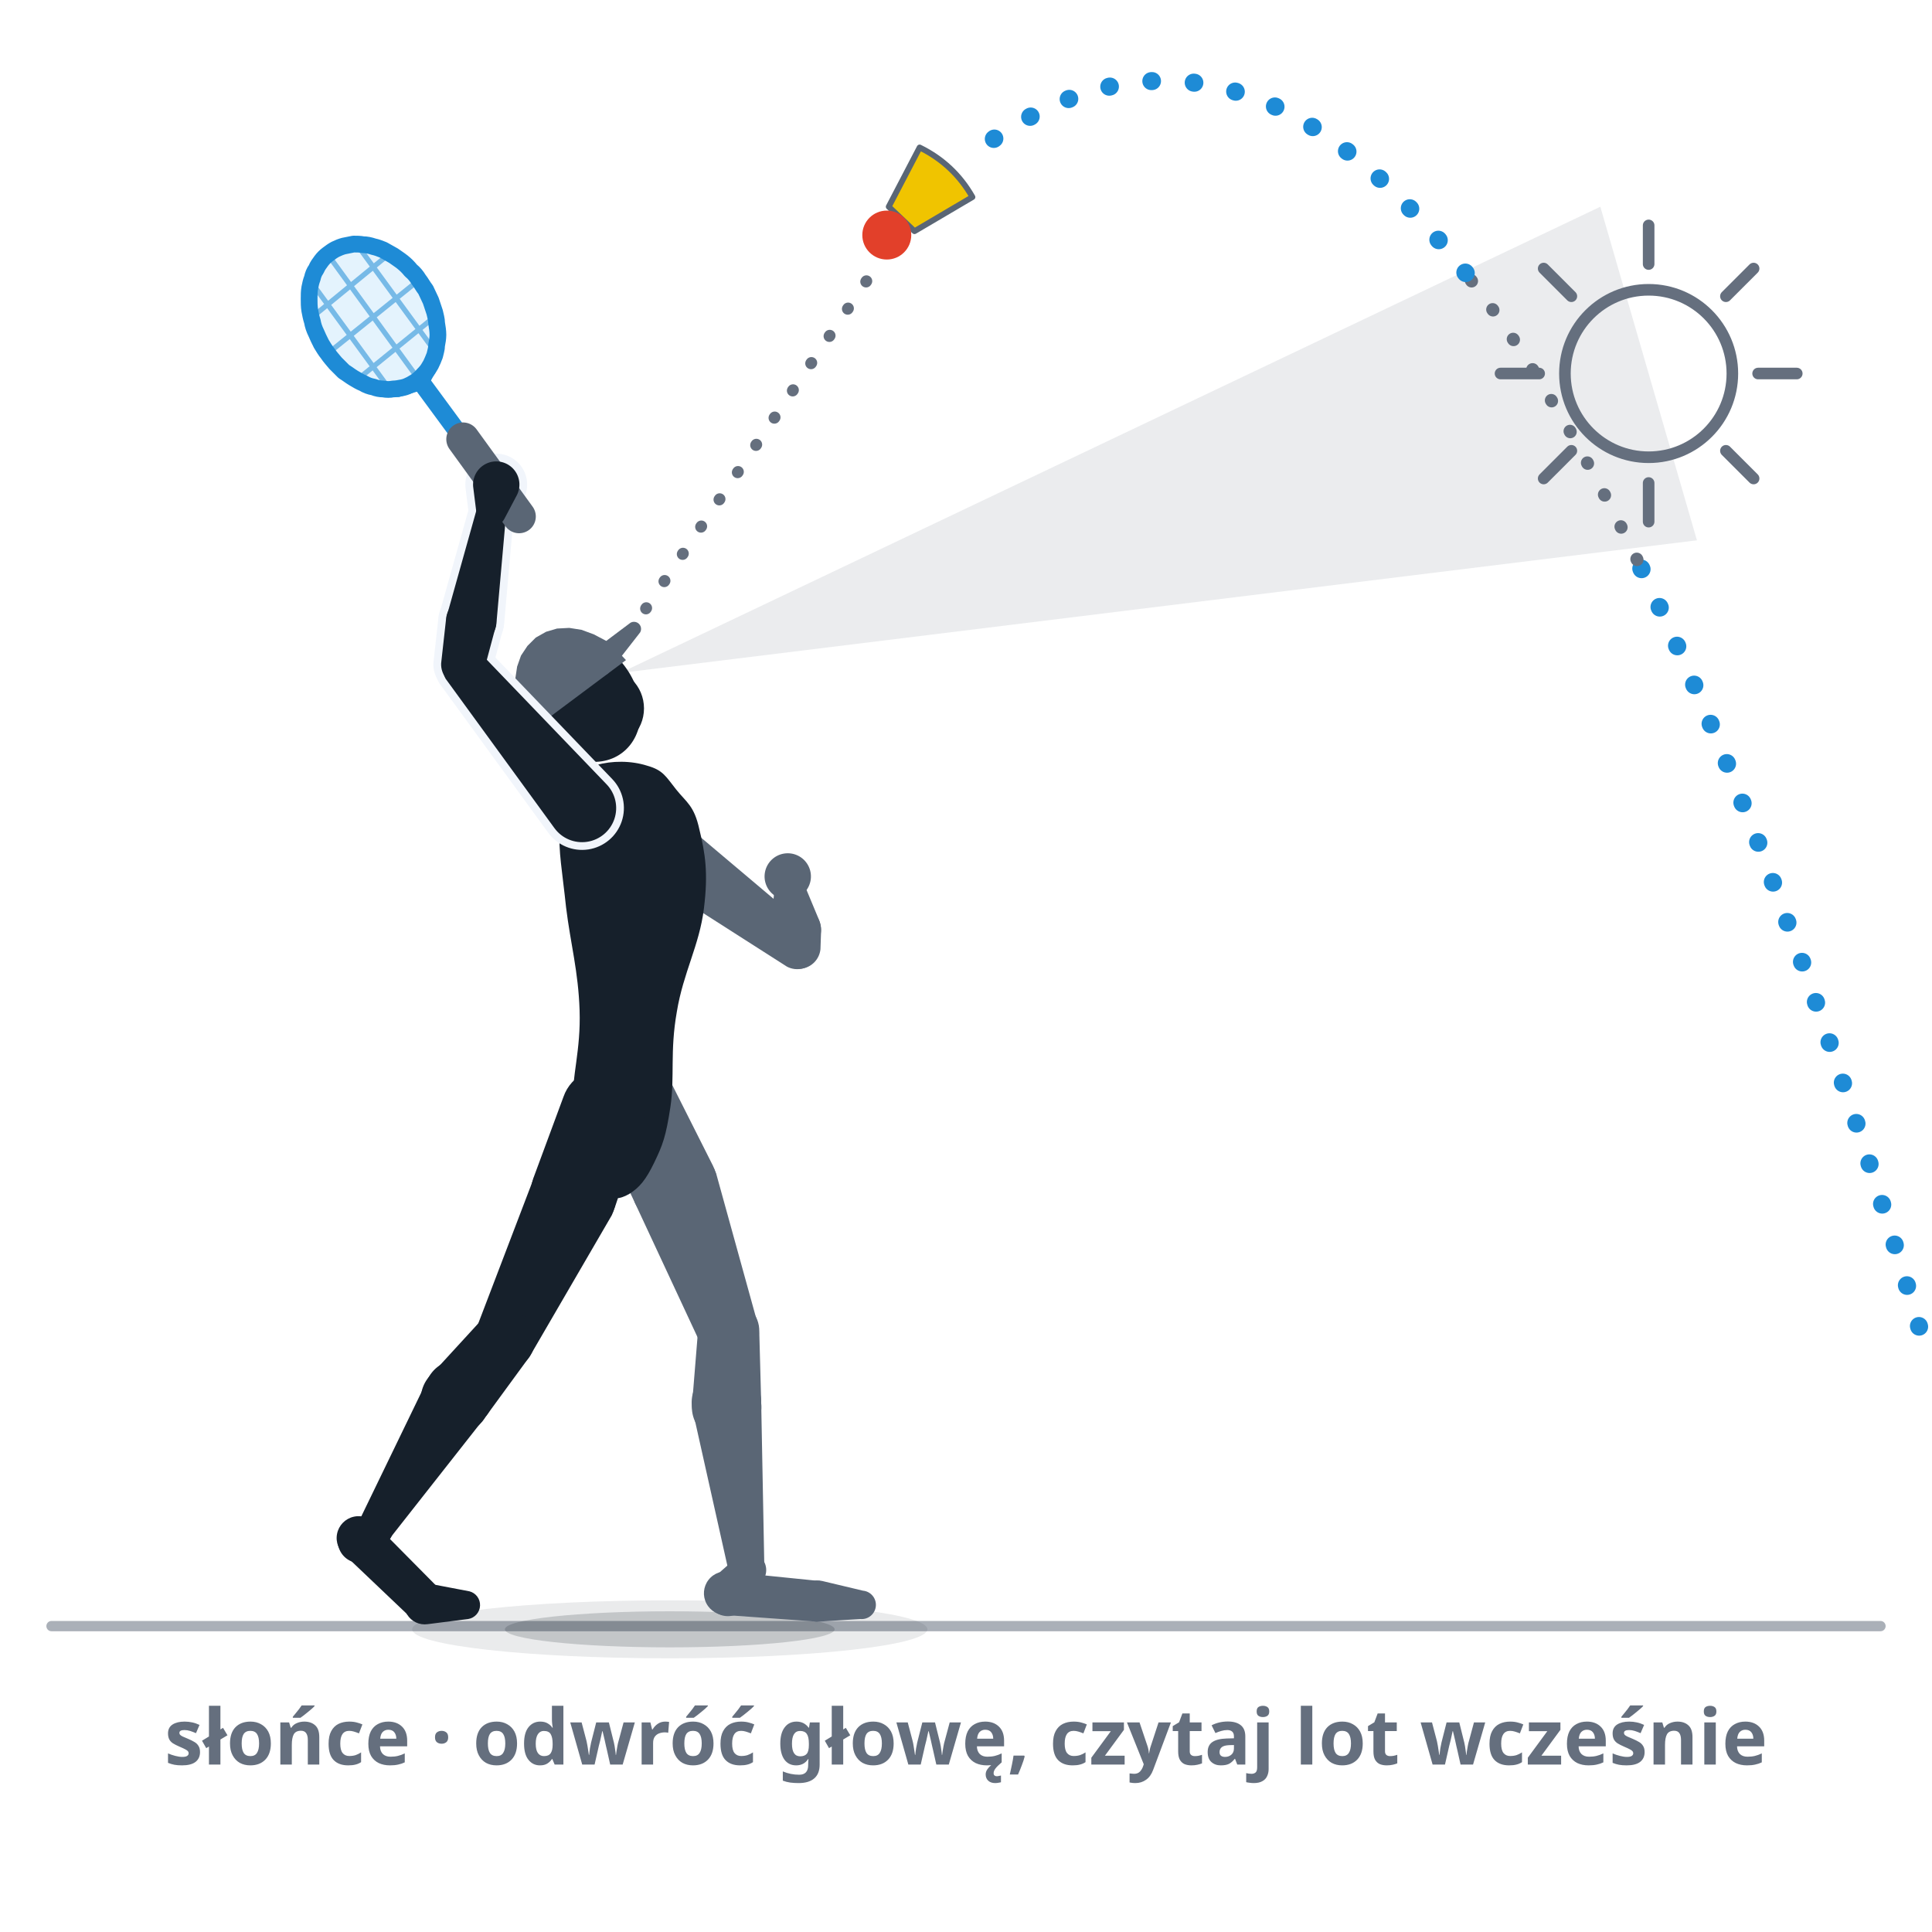
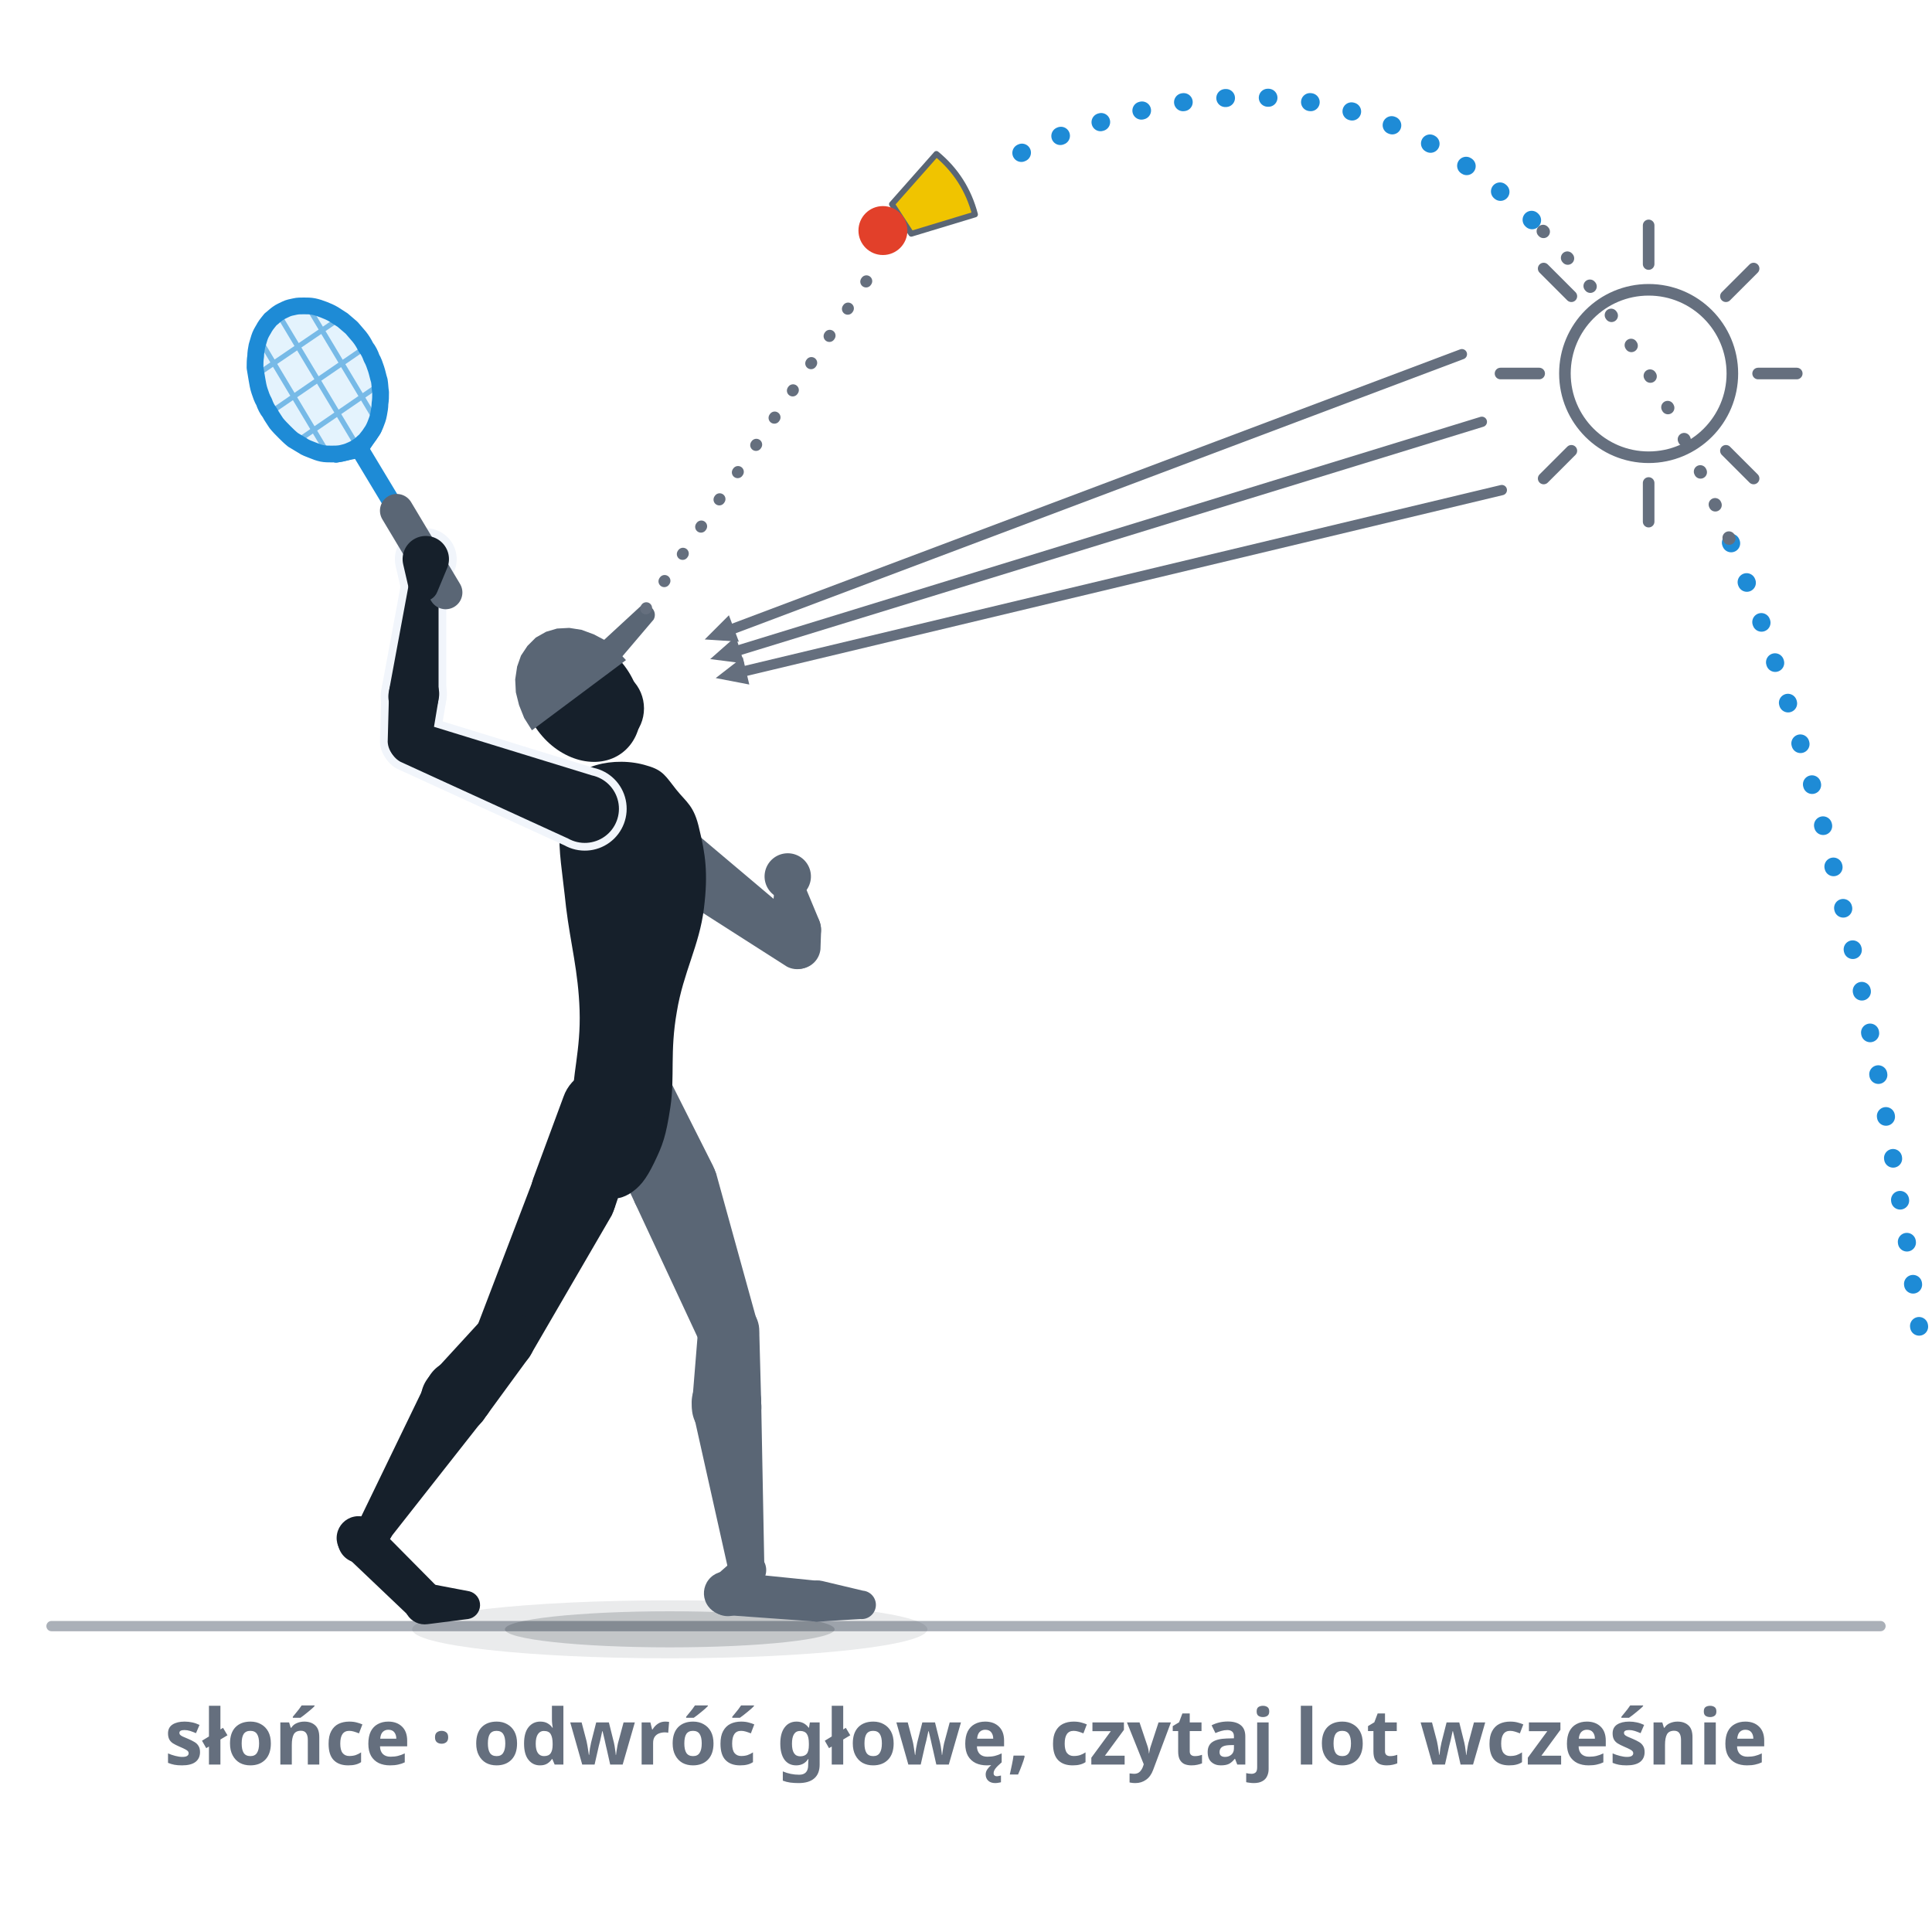
- <svg xmlns="http://www.w3.org/2000/svg" viewBox="0 0 300 300" role="img" data-quelle="figuren" aria-label="Słońce i oślepienie: gracz w czapce z daszkiem przygotowuje uderzenie nad głową. Po prawej stoi słońce, jasny klin pokazuje oślepienie aż do oczu. Tor lotu speedera nadchodzi z prawej, przechodzi obok słońca i jest tam tylko blady; potem speeder znów jest wyraźnie narysowany. Gracz odwrócił głowę i patrzy ponad oślepiającym klinem na speedera.">
+ <svg xmlns="http://www.w3.org/2000/svg" viewBox="0 0 300 300" role="img" data-quelle="figuren" aria-label="Słońce i oślepienie: gracz w czapce z daszkiem przygotowuje uderzenie nad głową. Po prawej stoi słońce, trzy promienie sięgają od niego tuż przed jego oczy. Tor lotu speedera nadchodzi z prawej, przechodzi przez środek słońca i jest tam tylko blady; potem speeder znów jest wyraźnie narysowany. Gracz odwrócił głowę i patrzy obok promieni na speedera.">
  <style>
    .s-k{fill:var(--tinte,#16202b)}
    .s-f{fill:var(--tinte-2,#5a6675)}
    .s-x{fill:var(--flaeche-2,#f1f5fb);stroke:var(--flaeche-2,#f1f5fb);stroke-width:2.4;stroke-linejoin:round}
    .s-rf{fill:var(--primaer,#38a4f1);opacity:.14}
    .s-rs{fill:none;stroke:var(--primaer-dunkel,#1e8bd6);stroke-width:.8;opacity:.55}
    .s-rr{fill:none;stroke:var(--primaer-dunkel,#1e8bd6);stroke-width:2.6;stroke-linejoin:round}
    .s-rh{fill:none;stroke:var(--primaer-dunkel,#1e8bd6);stroke-width:2.1;stroke-linecap:round;stroke-linejoin:round}
    .s-rsch{fill:none;stroke:var(--primaer-dunkel,#1e8bd6);stroke-width:2.8;stroke-linecap:round}
    .s-rg{fill:none;stroke:var(--tinte-2,#5a6675);stroke-width:5.2;stroke-linecap:round}
    .s-korb{fill:var(--speeder-korb,#f0c400);stroke:var(--tinte-2,#5a6675);stroke-width:.9;stroke-linejoin:round}
    .s-kappe{fill:var(--speeder-kappe,#e2402a)}
    .s-sch{fill:var(--schatten-boden,#16202b2e)}
    .s-schw{fill:var(--schatten-boden,#16202b2e);opacity:.5}
    .s-bahn{fill:none;stroke:var(--primaer-dunkel,#1e8bd6);stroke-width:2.8;stroke-dasharray:.1 6.5;stroke-linecap:round}
    .s-bahng{fill:none;stroke:var(--tinte-3,#656f7e);stroke-width:2;stroke-dasharray:.1 5.5;stroke-linecap:round}
    .s-blick{fill:none;stroke:var(--tinte-3,#656f7e);stroke-width:1.8;stroke-dasharray:.1 5;stroke-linecap:round}
+     .s-mkg{fill:var(--tinte-3,#656f7e)}
    .s-sonne{fill:none;stroke:var(--tinte-3,#656f7e);stroke-width:1.8;stroke-linecap:round}
-     .s-blende{fill:var(--tinte-3,#656f7e);opacity:.13}
+     .s-wind{fill:none;stroke:var(--tinte-3,#656f7e);stroke-width:1.6;stroke-linecap:round}
    .s-muetze{fill:var(--tinte-2,#5a6675)}
    .s-boden{fill:none;stroke:var(--tinte-3,#656f7e);stroke-width:1.6;opacity:.55;stroke-linecap:round}
    .st{fill:var(--tinte-3,#656f7e);font:600 12px/1 system-ui,sans-serif;text-anchor:middle}
  </style>
+   <defs>
+     <marker id="p056" viewBox="0 0 10 10" markerWidth="3.6" markerHeight="3.6" refX="5" refY="5" orient="auto">
+       <path d="M1,1.2 L9.4,5 L1,8.8 Z" class="s-mkg" />
+     </marker>
+   </defs>
  <path class="s-boden" d="M8,252.5L292,252.5" />
-   <path class="s-blende" d="M248.5,32.1L96.3,104.5L263.5,83.9Z" />
  <path class="s-sonne" d="M243,58a13,13 0 1 0 26,0a13,13 0 1 0 -26,0ZM273,58L279,58M268,70L272.3,74.3M256,75L256,81M244,70L239.7,74.3M239,58L233,58M244,46L239.7,41.7M256,41L256,35M268,46L272.3,41.7" />
+   <path class="s-wind" d="M233.2,76.1L113.6,104.7" marker-end="url(#p056)" />
+   <path class="s-wind" d="M230.1,65.5L112.7,101.6" marker-end="url(#p056)" />
+   <path class="s-wind" d="M227,55L111.8,98.4" marker-end="url(#p056)" />
  <ellipse class="s-schw" cx="104" cy="253" rx="40" ry="4.5" />
  <ellipse class="s-sch" cx="104" cy="253" rx="25.6" ry="2.8" />
  <g class="s-f">
    <path d="M92.5,173.8L98.6,186.8A6.7,6.7 0 1 0 110.7,181L104.2,168.1A6.5,6.5 0 0 0 92.5,173.8Z" />
    <path d="M98.6,186.8L108.9,208.9A4.7,4.7 0 0 0 117.7,205.7L111.2,182.2A6.7,6.7 0 1 0 98.6,186.8Z" />
    <path d="M108.4,206.5L107.5,217.6A5.4,5.4 0 1 0 118.2,217.9L117.9,206.8A4.7,4.7 0 0 0 108.4,206.5Z" />
    <path d="M107.6,219.2L113.3,244.7A2.7,2.7 0 0 0 118.7,244.1L118.2,217.9A5.4,5.4 0 1 0 107.6,219.2Z" />
    <path d="M114.2,242L110.9,244.9A3.4,3.4 0 1 0 116,249.2L118.3,245.6A2.7,2.7 0 0 0 114.2,242Z" />
    <path d="M112.9,250.8L126.8,251.8A3.2,3.2 0 0 0 127.3,245.5L113.5,244.1A3.4,3.4 0 1 0 112.9,250.8Z" />
    <path d="M127.2,251.8L133.6,251.4A2.2,2.2 0 0 0 134,247L127.7,245.5A3.2,3.2 0 1 0 127.2,251.8Z" />
  </g>
  <g class="s-f">
    <path d="M98.1,134.7L122.2,150.1A3.4,3.4 0 0 0 126.2,144.7L104.4,126.3A5.3,5.3 0 1 0 98.1,134.7Z" />
    <path d="M127.4,147.4L127.5,144.5A3.9,3.9 0 1 0 119.9,145.7L120.9,148.4A3.4,3.4 0 0 0 127.4,147.4Z" />
    <path d="M127.2,142.9L124.7,136.9A2.3,2.3 0 0 0 120.3,137.6L119.7,144.1A3.9,3.9 0 1 0 127.2,142.9Z" />
  </g>
  <g class="s-f">
    <path d="M124.3,139.3L125,138.5A3.6,3.6 0 1 0 120.5,139.2L121.4,139.8A2.3,2.3 0 0 0 124.3,139.3Z" />
  </g>
  <g class="s-k">
    <path d="M100.5,118.9C103,119.6 103.4,120.6 105,122.6C106.6,124.6 107.8,125.1 108.6,128.8C109.5,132.5 110,135.5 109.3,141.1C108.6,146.8 106.1,151 105.1,157.1C104,163.3 104.8,167.2 104.1,171.9C103.4,176.5 102.9,177.8 101.6,180.5C100.3,183.2 99.3,184.4 97.7,185.4C96.1,186.3 95.1,186.3 93.6,185.3C92.2,184.3 91.3,183.1 90.4,180.4C89.4,177.6 89,176.4 88.9,171.7C88.8,167 90.2,163.1 90,156.9C89.8,150.8 88.6,146.6 87.9,140.9C87.3,135.2 86.7,132.3 86.9,128.6C87,124.9 87.5,124.4 88.7,122.4C89.8,120.5 90.2,119.5 92.6,118.8C95,118.1 98,118.1 100.5,118.9Z" />
    <path d="M87.5,170.3L82.8,183A6.7,6.7 0 1 0 95.5,187.4L99.8,174.6A6.5,6.5 0 0 0 87.5,170.3Z" />
    <path d="M82.9,182.9L74,206.2A4.7,4.7 0 0 0 82.5,210.2L95,188.7A6.7,6.7 0 1 0 82.9,182.9Z" />
    <path d="M75,204.7L67.2,213.2A5.4,5.4 0 1 0 75.4,220L82.2,210.7A4.7,4.7 0 0 0 75,204.7Z" />
    <path d="M66.3,214.4L55.6,236.5A2.7,2.7 0 0 0 60.2,239.3L75.3,220.1A5.4,5.4 0 1 0 66.3,214.4Z" />
    <path d="M57,235.1L54.7,236.1A3.4,3.4 0 1 0 58.6,241.3L60.2,239.4A2.7,2.7 0 0 0 57,235.1Z" />
    <path d="M53.7,241.6L63.9,251.3A3.2,3.2 0 0 0 68.3,246.8L58.4,236.8A3.4,3.4 0 1 0 53.7,241.6Z" />
    <path d="M66.4,252.2L72.7,251.4A2.2,2.2 0 0 0 72.9,247.1L66.6,245.9A3.2,3.2 0 1 0 66.4,252.2Z" />
  </g>
  <g class="s-k">
    <ellipse cx="90.3" cy="108.5" rx="8.4" ry="10.5" transform="rotate(-36.6 90.3 108.5)" />
    <path d="M87.4,110a6.3,6.3 0 1 0 12.6,0a6.3,6.3 0 1 0 -12.6,0Z" />
  </g>
  <g class="s-muetze">
    <path d="M82.6,113.4L81.4,111.5L80.6,109.5L80.1,107.5L80,105.5L80.3,103.5L80.9,101.8L81.9,100.3L83.2,99L84.8,98.1L86.5,97.6L88.4,97.5L90.3,97.8L92.2,98.5L94.1,99.5L95.7,100.9L97.2,102.5Z" />
-     <path d="M94.8,104.1L99.4,98.2A1.1,1.1 0 0 0 97.9,96.7L91.9,101.2A2.1,2.1 0 1 0 94.8,104.1Z" />
+     <path d="M94.7,104.2L101.5,96.2A1.5,1.5 0 0 0 99.4,94.2L91.7,101.3A2.1,2.1 0 1 0 94.7,104.2Z" />
  </g>
  <g class="s-x">
-     <path d="M94.2,121.8L74.3,101.1A3.4,3.4 0 0 0 69.2,105.4L86.1,128.6A5.3,5.3 0 1 0 94.2,121.8Z" />
-     <path d="M75.1,104.3L77,97.2A3.9,3.9 0 1 0 69.3,95.8L68.5,103A3.4,3.4 0 0 0 75.1,104.3Z" />
-     <path d="M77.1,96.6L78.6,79.7A2.3,2.3 0 0 0 74.1,78.8L69.5,95.2A3.9,3.9 0 1 0 77.1,96.6Z" />
-     <path d="M78.3,80.6L80.2,77A3.6,3.6 0 1 0 73.5,75.8L74,79.8A2.3,2.3 0 0 0 78.3,80.6Z" />
+     <path d="M91.9,120.4L64.6,112A3.4,3.4 0 0 0 62.2,118.3L88.2,130.2A5.3,5.3 0 1 0 91.9,120.4Z" />
+     <path d="M66.9,115.8L68.1,108.6A3.9,3.9 0 1 0 60.4,107.9L60.2,115.2A3.4,3.4 0 0 0 66.9,115.8Z" />
+     <path d="M68.1,108L68.1,91A2.3,2.3 0 0 0 63.5,90.6L60.4,107.3A3.9,3.9 0 1 0 68.1,108Z" />
+     <path d="M67.9,91.9L69.4,88.3A3.6,3.6 0 1 0 62.6,87.6L63.5,91.5A2.3,2.3 0 0 0 67.9,91.9Z" />
  </g>
  <g class="s-k">
-     <path d="M94.2,121.8L74.3,101.1A3.4,3.4 0 0 0 69.2,105.4L86.1,128.6A5.3,5.3 0 1 0 94.2,121.8Z" />
-     <path d="M75.1,104.3L77,97.2A3.9,3.9 0 1 0 69.3,95.8L68.5,103A3.4,3.4 0 0 0 75.1,104.3Z" />
-     <path d="M77.1,96.6L78.6,79.7A2.3,2.3 0 0 0 74.1,78.8L69.5,95.2A3.9,3.9 0 1 0 77.1,96.6Z" />
+     <path d="M91.9,120.4L64.6,112A3.4,3.4 0 0 0 62.2,118.3L88.2,130.2A5.3,5.3 0 1 0 91.9,120.4Z" />
+     <path d="M66.9,115.8L68.1,108.6A3.9,3.9 0 1 0 60.4,107.9L60.2,115.2A3.4,3.4 0 0 0 66.9,115.8Z" />
+     <path d="M68.1,108L68.1,91A2.3,2.3 0 0 0 63.5,90.6L60.4,107.3A3.9,3.9 0 1 0 68.1,108Z" />
  </g>
-   <path class="s-rf" d="M50.9,39.5C50.5,39.8 50.2,40.1 49.9,40.5C49.6,40.9 49.3,41.3 49.1,41.8C48.8,42.2 48.6,42.7 48.5,43.2C48.3,43.7 48.2,44.2 48.1,44.7C48,45.3 48,45.8 48,46.4C48,47 48,47.6 48.1,48.2C48.2,48.7 48.3,49.3 48.5,49.9C48.6,50.5 48.8,51.1 49.1,51.7C49.3,52.2 49.6,52.8 49.9,53.4C50.2,53.9 50.5,54.4 50.9,54.9C51.3,55.5 51.7,55.9 52.1,56.4C52.5,56.8 53,57.3 53.4,57.7C53.9,58 54.4,58.4 54.9,58.7C55.4,59 55.9,59.3 56.4,59.5C56.9,59.8 57.4,60 58,60.1C58.5,60.3 59,60.4 59.5,60.4C60,60.5 60.6,60.5 61,60.4C61.5,60.4 62,60.3 62.5,60.2C63,60.1 63.4,59.9 63.8,59.7C64.3,59.4 64.7,59.2 65,58.9C65.4,58.6 65.7,58.2 66,57.9C66.4,57.5 66.6,57.1 66.9,56.6C67.1,56.2 67.3,55.7 67.5,55.2C67.6,54.7 67.8,54.2 67.8,53.6C67.9,53.1 68,52.5 68,52C68,51.4 67.9,50.8 67.8,50.2C67.8,49.6 67.6,49 67.5,48.5C67.3,47.9 67.1,47.3 66.9,46.7C66.6,46.1 66.4,45.6 66.1,45C65.7,44.5 65.4,43.9 65,43.4C64.7,42.9 64.3,42.4 63.8,42C63.4,41.5 63,41.1 62.5,40.7C62,40.3 61.5,40 61.1,39.7C60.6,39.4 60,39.1 59.5,38.8C59,38.6 58.5,38.4 58,38.3C57.4,38.1 56.9,38 56.4,38C55.9,37.9 55.4,37.9 54.9,37.9C54.4,38 53.9,38.1 53.4,38.2C53,38.3 52.5,38.5 52.1,38.7C51.7,38.9 51.3,39.2 50.9,39.5Z" />
-   <path class="s-rs" d="M67.2,54.1L55.8,38.5M64.5,58.2L51.4,40.2M60.1,59.9L48.7,44.3M67.1,49.5L55.9,58.6M64.4,44L51.5,54.4M60,39.8L48.9,48.9" />
-   <path class="s-rh" d="M67.4,56L65.5,59.5L61.8,60.6" />
-   <path class="s-rsch" d="M71.9,68.2L65.5,59.5" />
-   <path class="s-rr" d="M50.9,39.5C50.5,39.8 50.2,40.1 49.9,40.5C49.6,40.9 49.3,41.3 49.1,41.8C48.8,42.2 48.6,42.7 48.5,43.2C48.3,43.7 48.2,44.2 48.1,44.7C48,45.3 48,45.8 48,46.4C48,47 48,47.6 48.1,48.2C48.2,48.7 48.3,49.3 48.5,49.9C48.6,50.5 48.8,51.1 49.1,51.7C49.3,52.2 49.6,52.8 49.9,53.4C50.2,53.9 50.5,54.4 50.9,54.9C51.3,55.5 51.7,55.9 52.1,56.4C52.5,56.8 53,57.3 53.4,57.7C53.9,58 54.4,58.4 54.9,58.7C55.4,59 55.9,59.3 56.4,59.5C56.9,59.8 57.4,60 58,60.1C58.5,60.3 59,60.4 59.5,60.4C60,60.5 60.6,60.5 61,60.4C61.5,60.4 62,60.3 62.5,60.2C63,60.1 63.4,59.9 63.8,59.7C64.3,59.4 64.7,59.2 65,58.9C65.4,58.6 65.7,58.2 66,57.9C66.4,57.5 66.6,57.1 66.9,56.6C67.1,56.2 67.3,55.7 67.5,55.2C67.6,54.7 67.8,54.2 67.8,53.6C67.9,53.1 68,52.5 68,52C68,51.4 67.9,50.8 67.8,50.2C67.8,49.6 67.6,49 67.5,48.5C67.3,47.9 67.1,47.3 66.9,46.7C66.6,46.1 66.4,45.6 66.1,45C65.7,44.5 65.4,43.9 65,43.4C64.7,42.9 64.3,42.4 63.8,42C63.4,41.5 63,41.1 62.5,40.7C62,40.3 61.5,40 61.1,39.7C60.6,39.4 60,39.1 59.5,38.8C59,38.6 58.5,38.4 58,38.3C57.4,38.1 56.9,38 56.4,38C55.9,37.9 55.4,37.9 54.9,37.9C54.4,38 53.9,38.1 53.4,38.2C53,38.3 52.5,38.5 52.1,38.7C51.7,38.9 51.3,39.2 50.9,39.5Z" />
-   <path class="s-rg" d="M80.6,80.2L71.9,68.2" />
+   <path class="s-rf" d="M43.1,48.7C42.8,48.9 42.4,49.3 42,49.6C41.7,50 41.4,50.3 41.1,50.8C40.9,51.2 40.6,51.6 40.4,52.1C40.2,52.6 40.1,53.1 39.9,53.7C39.8,54.2 39.7,54.8 39.7,55.3C39.6,55.9 39.6,56.5 39.6,57.1C39.7,57.7 39.8,58.3 39.9,58.9C40,59.5 40.1,60.1 40.3,60.7C40.5,61.3 40.7,61.9 41,62.4C41.2,63 41.5,63.6 41.9,64.1C42.2,64.7 42.6,65.2 42.9,65.7C43.3,66.2 43.7,66.6 44.2,67.1C44.6,67.5 45,67.9 45.5,68.3C46,68.6 46.5,68.9 47,69.2C47.4,69.5 48,69.7 48.5,69.9C49,70.1 49.5,70.3 50,70.4C50.5,70.5 51,70.5 51.5,70.5C52,70.5 52.5,70.5 53,70.4C53.4,70.3 53.9,70.2 54.3,70C54.8,69.8 55.2,69.6 55.6,69.3C56,69.1 56.3,68.7 56.7,68.4C57,68 57.3,67.7 57.6,67.2C57.9,66.8 58.1,66.4 58.3,65.9C58.5,65.4 58.7,64.9 58.8,64.3C58.9,63.8 59,63.2 59,62.7C59.1,62.1 59.1,61.5 59.1,60.9C59,60.3 59,59.7 58.9,59.1C58.7,58.5 58.6,57.9 58.4,57.3C58.2,56.7 58,56.1 57.7,55.6C57.5,55 57.2,54.4 56.8,53.9C56.5,53.3 56.2,52.8 55.8,52.3C55.4,51.8 55,51.4 54.6,50.9C54.1,50.5 53.7,50.1 53.2,49.7C52.7,49.4 52.3,49.1 51.8,48.8C51.3,48.5 50.8,48.3 50.3,48.1C49.8,47.9 49.2,47.7 48.7,47.6C48.2,47.5 47.7,47.5 47.2,47.5C46.7,47.5 46.2,47.5 45.8,47.6C45.3,47.7 44.8,47.8 44.4,48C44,48.2 43.5,48.4 43.1,48.7Z" />
+   <path class="s-rs" d="M58.1,64.8L48.1,48.1M55.1,68.6L43.6,49.4M50.6,69.9L40.6,53.2M58.4,60.1L46.6,68.2M56.2,54.3L42.5,63.7M52.2,49.8L40.3,57.9" />
+   <path class="s-rh" d="M58.2,66.7L56,70L52.2,70.8" />
+   <path class="s-rsch" d="M61.6,79.3L56,70" />
+   <path class="s-rr" d="M43.1,48.7C42.8,48.9 42.4,49.3 42,49.6C41.7,50 41.4,50.3 41.1,50.8C40.9,51.2 40.6,51.6 40.4,52.1C40.2,52.6 40.1,53.1 39.9,53.7C39.8,54.2 39.7,54.8 39.7,55.3C39.6,55.9 39.6,56.5 39.6,57.1C39.7,57.7 39.8,58.3 39.9,58.9C40,59.5 40.1,60.1 40.3,60.7C40.5,61.3 40.7,61.9 41,62.4C41.2,63 41.5,63.6 41.9,64.1C42.2,64.7 42.6,65.2 42.9,65.7C43.3,66.2 43.7,66.6 44.2,67.1C44.6,67.5 45,67.9 45.5,68.3C46,68.6 46.5,68.9 47,69.2C47.4,69.5 48,69.7 48.5,69.9C49,70.1 49.5,70.3 50,70.4C50.5,70.5 51,70.5 51.5,70.5C52,70.5 52.5,70.5 53,70.4C53.4,70.3 53.9,70.2 54.3,70C54.8,69.8 55.2,69.6 55.6,69.3C56,69.1 56.3,68.7 56.7,68.4C57,68 57.3,67.7 57.6,67.2C57.9,66.8 58.1,66.4 58.3,65.9C58.5,65.4 58.7,64.9 58.8,64.3C58.9,63.8 59,63.2 59,62.7C59.1,62.1 59.1,61.5 59.1,60.9C59,60.3 59,59.7 58.9,59.1C58.7,58.5 58.6,57.9 58.4,57.3C58.2,56.7 58,56.1 57.7,55.6C57.5,55 57.2,54.4 56.8,53.9C56.5,53.3 56.2,52.8 55.8,52.3C55.4,51.8 55,51.4 54.6,50.9C54.1,50.5 53.7,50.1 53.2,49.7C52.7,49.4 52.3,49.1 51.8,48.8C51.3,48.5 50.8,48.3 50.3,48.1C49.8,47.9 49.2,47.7 48.7,47.6C48.2,47.5 47.7,47.5 47.2,47.5C46.7,47.5 46.2,47.5 45.8,47.6C45.3,47.7 44.8,47.8 44.4,48C44,48.2 43.5,48.4 43.1,48.7Z" />
+   <path class="s-rg" d="M69.2,92L61.6,79.3" />
  <g class="s-k">
-     <path d="M78.3,80.6L80.2,77A3.6,3.6 0 1 0 73.5,75.8L74,79.8A2.3,2.3 0 0 0 78.3,80.6Z" />
+     <path d="M67.9,91.9L69.4,88.3A3.6,3.6 0 1 0 62.6,87.6L63.5,91.5A2.3,2.3 0 0 0 67.9,91.9Z" />
  </g>
-   <path class="s-bahn" d="M298,206L296.2,199.9L294.4,193.9L292.6,188.1L290.8,182.3L289,176.6L287.1,171L285.3,165.5L283.5,160.1L281.7,154.8L279.9,149.6L278,144.5L276.2,139.5L274.4,134.5L272.6,129.7L270.7,125L268.9,120.4L267.1,115.9L265.2,111.4L263.4,107.1L261.6,102.9L259.7,98.7L257.9,94.7L256,90.7L254.2,86.9" />
-   <path class="s-bahng" d="M254.2,86.9L253.1,84.6L252,82.4L250.9,80.2L249.8,78.1L248.7,76L247.6,73.9L246.5,71.9L245.4,69.9L244.3,67.9L243.2,65.9L242,64L240.9,62.2L239.8,60.3L238.7,58.5L237.6,56.8L236.5,55L235.4,53.3L234.3,51.7L233.2,50.1L232.1,48.5L230.9,46.9L229.8,45.4L228.7,43.9L227.6,42.4" />
-   <path class="s-bahn" d="M227.6,42.4L224.5,38.6L221.4,34.9L218.2,31.6L215.1,28.5L212,25.7L208.8,23.2L205.7,20.9L202.5,18.9L199.4,17.2L196.2,15.7L193,14.6L189.9,13.6L186.7,13L183.5,12.6L180.3,12.5L177.1,12.7L173.9,13.1L170.7,13.8L167.5,14.8L164.3,16L161.1,17.5L157.9,19.3L154.7,21.3L151.5,23.6" />
-   <path class="s-korb" d="M138,32.1L142.8,22.9Q148.1,25.5 151,30.6L142,35.9Z" />
-   <path class="s-kappe" d="M133.9,36.5a3.8,3.8 0 1 0 7.6,0a3.8,3.8 0 1 0 -7.6,0Z" />
+   <path class="s-bahn" d="M298,206L297.1,199.7L296.2,193.5L295.2,187.3L294.2,181.3L293.2,175.4L292.2,169.6L291.1,164L290,158.4L288.9,152.9L287.7,147.5L286.5,142.3L285.3,137.1L284.1,132.1L282.8,127.1L281.5,122.3L280.2,117.6L278.8,112.9L277.4,108.4L276,104L274.6,99.7L273.1,95.5L271.6,91.4L270.1,87.5L268.5,83.6" />
+   <path class="s-bahng" d="M268.5,83.6L267.4,80.9L266.3,78.3L265.2,75.7L264,73.2L262.8,70.8L261.6,68.4L260.4,66L259.2,63.7L258,61.5L256.8,59.3L255.5,57.2L254.2,55.1L252.9,53L251.6,51.1L250.3,49.1L249,47.3L247.7,45.4L246.3,43.7L244.9,42L243.6,40.3L242.2,38.7L240.8,37.1L239.3,35.6L237.9,34.2" />
+   <path class="s-bahn" d="M237.9,34.2L235.1,31.6L232.3,29.2L229.4,26.9L226.4,24.9L223.4,23L220.4,21.4L217.3,19.9L214.2,18.7L211,17.6L207.7,16.7L204.4,16L201.1,15.5L197.7,15.2L194.2,15.1L190.7,15.2L187.1,15.4L183.5,15.9L179.9,16.6L176.2,17.4L172.4,18.5L168.6,19.7L164.7,21.1L160.8,22.7L156.8,24.6" />
+   <path class="s-korb" d="M138.5,31.7L145.4,23.9Q149.9,27.6 151.4,33.3L141.5,36.3Z" />
+   <path class="s-kappe" d="M133.3,35.8a3.8,3.8 0 1 0 7.6,0a3.8,3.8 0 1 0 -7.6,0Z" />
  <path class="s-blick" d="M100.3,94.5L137,40" />
  <text class="st" x="150" y="274">słońce · odwróć głowę, czytaj lot wcześnie</text>
</svg>
